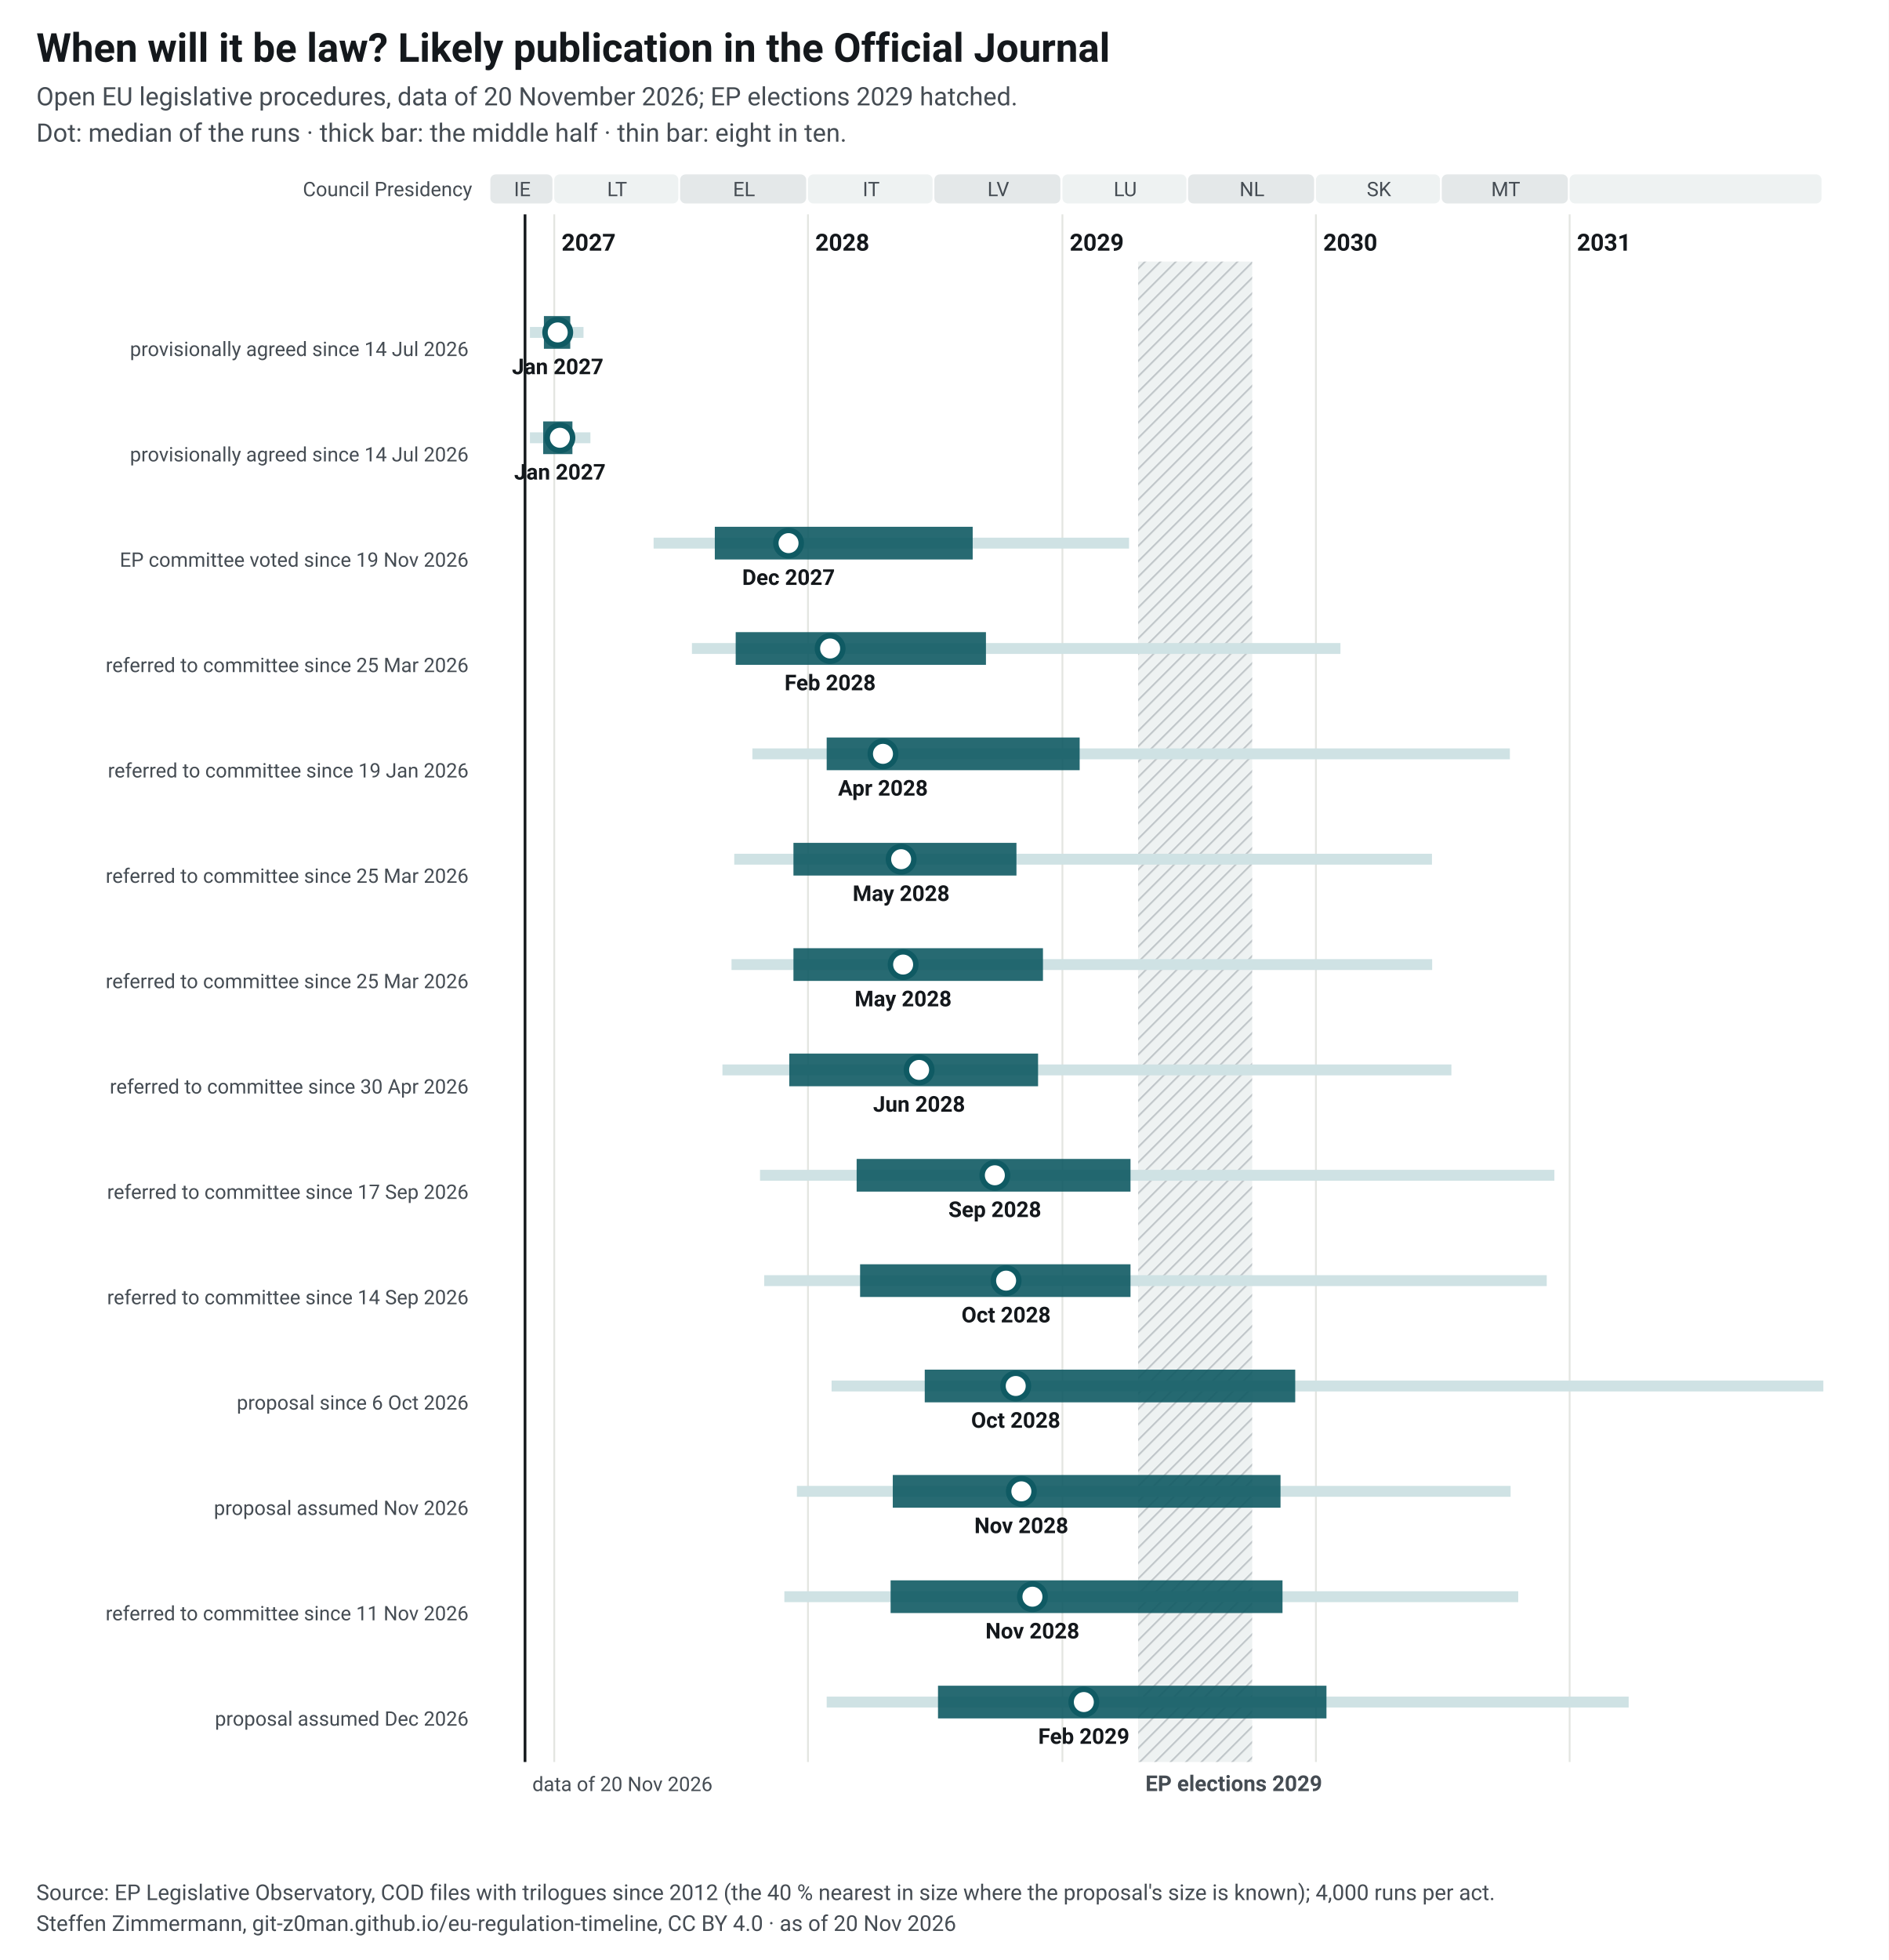
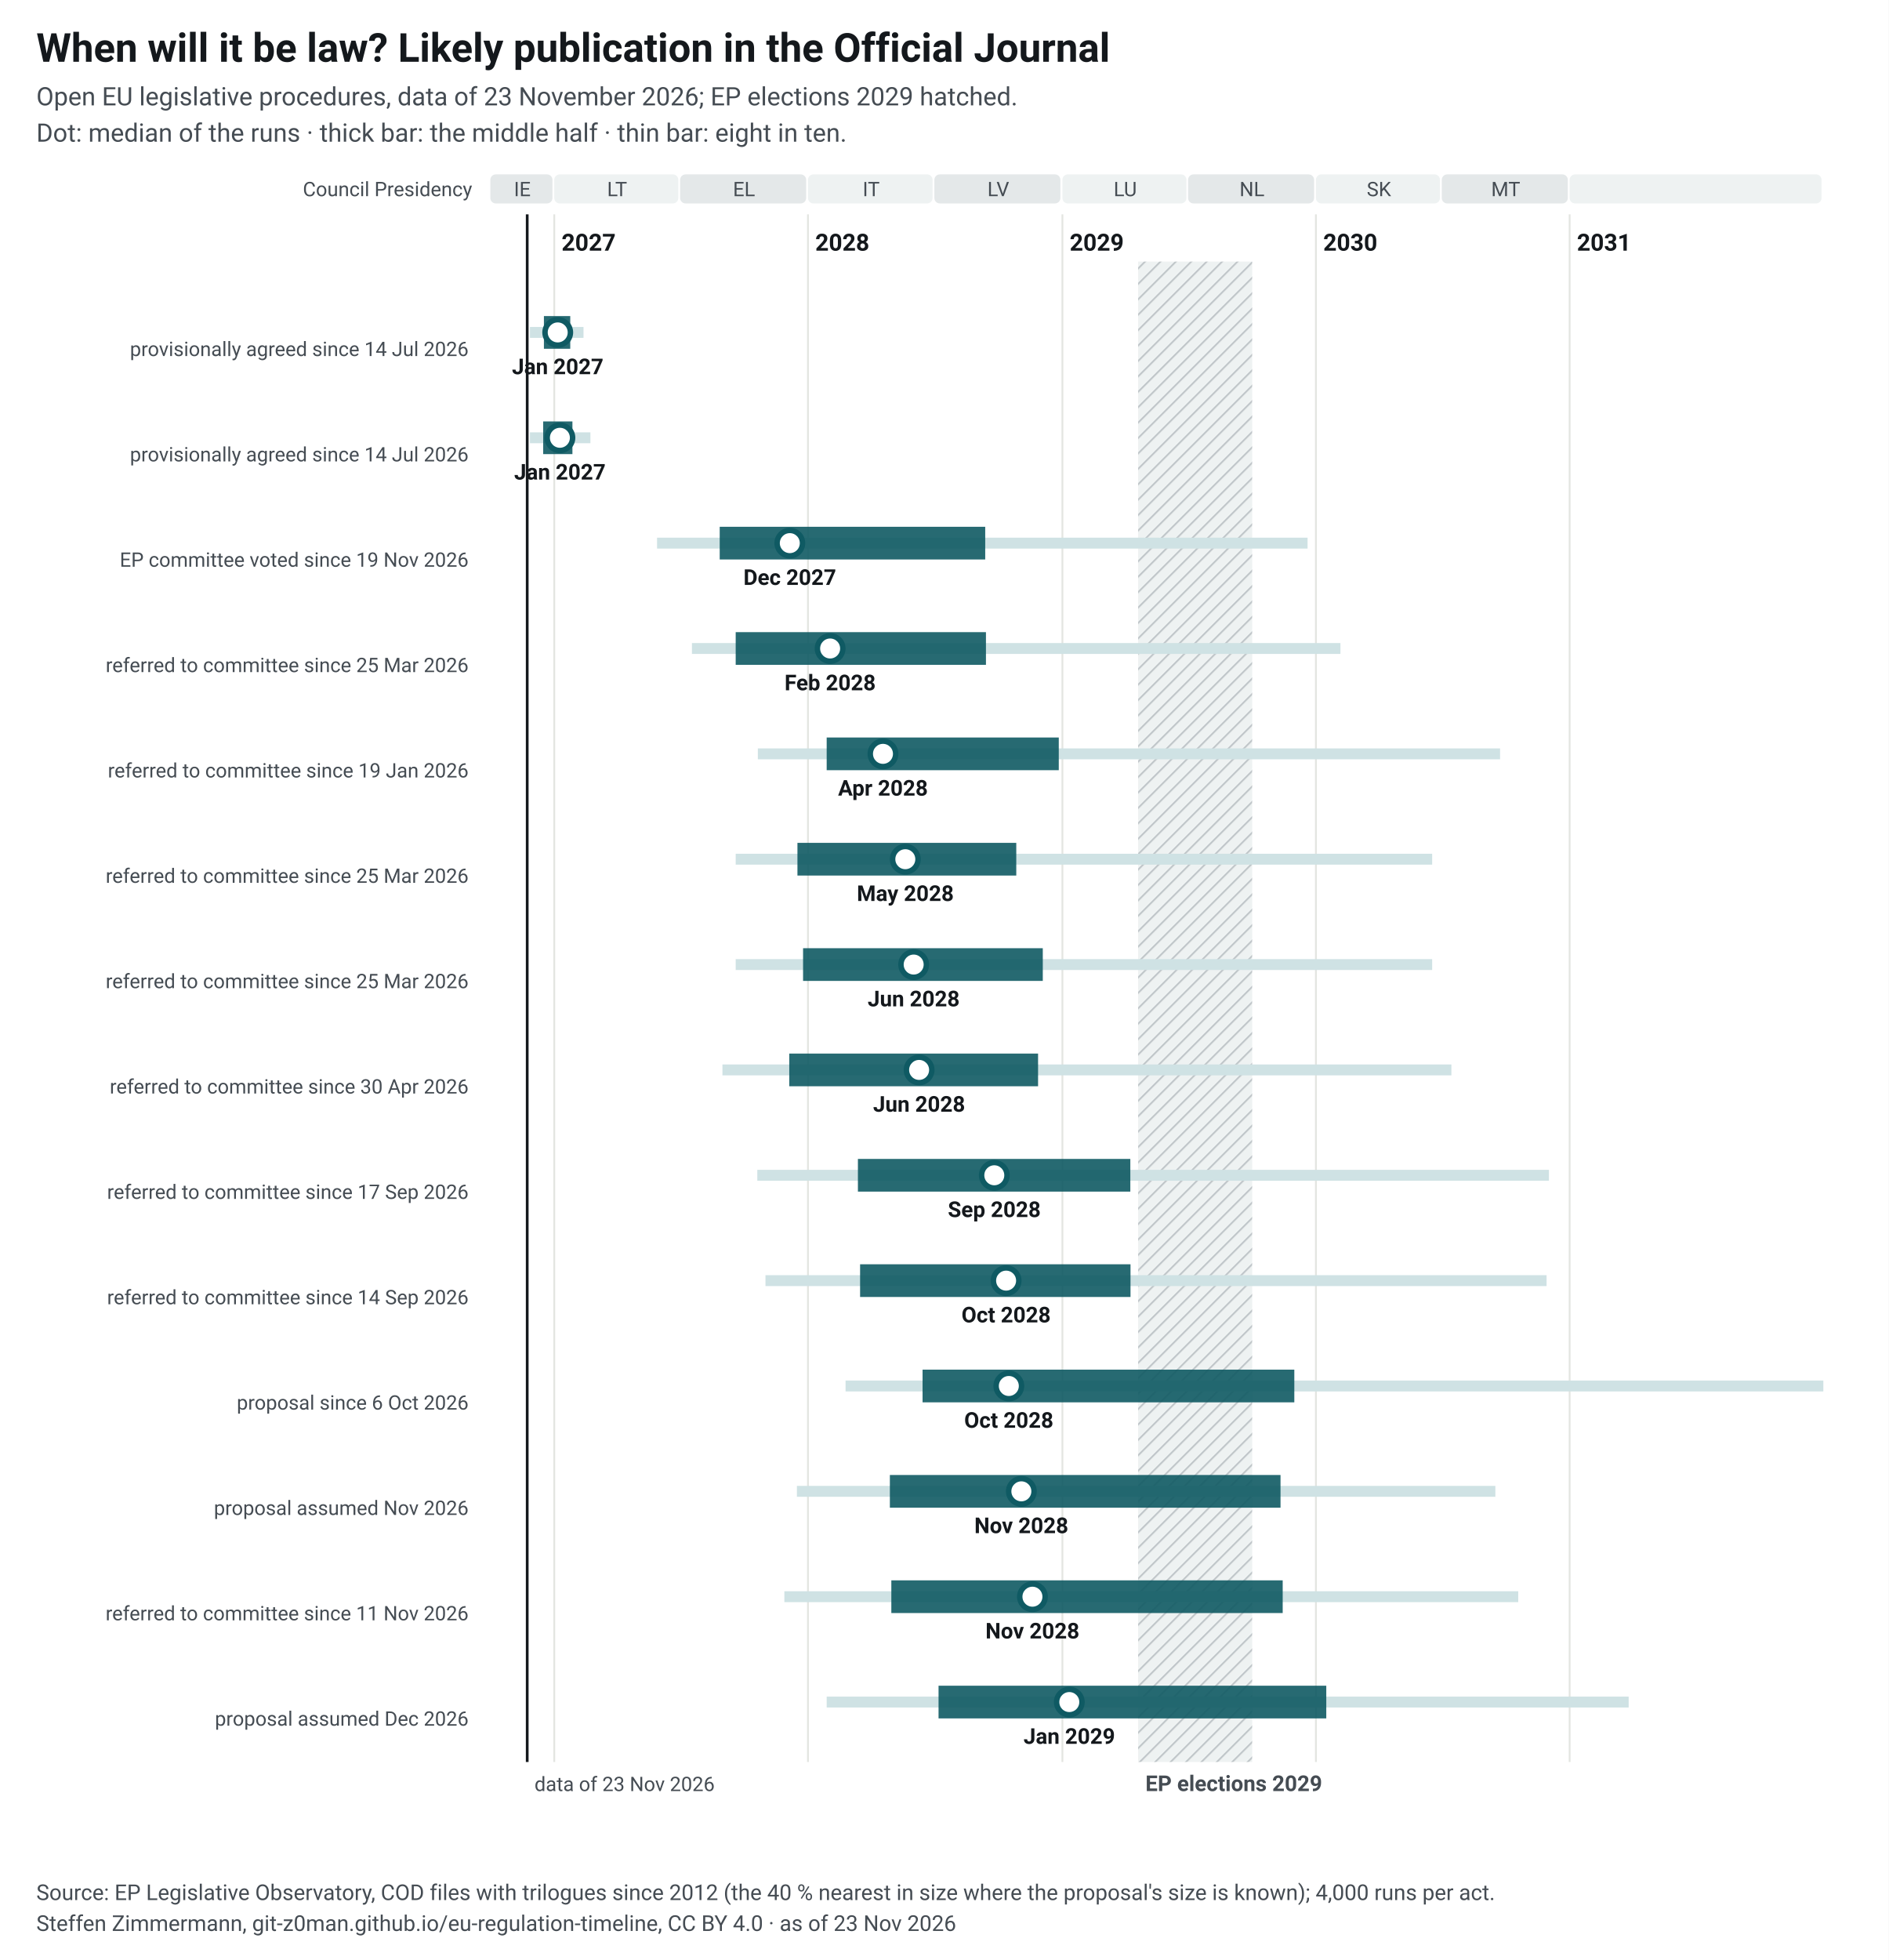
<svg xmlns="http://www.w3.org/2000/svg" width="1040" height="1079" viewBox="0 0 1040 1079" font-family="&quot;Source Sans 3&quot;, system-ui, -apple-system, Segoe UI, Roboto, Arial, sans-serif" font-size="13">
  <style>.ink{fill:#14181c}.mu{fill:#454c53}.gr{stroke:#e3e5e1;stroke-width:1}.pa{fill:#eef2f2}.pb{fill:#e4e8e9}.hb{fill:#eef2f2}.hl{stroke:#c3c9cc}.wt{fill:#454c53}.pt{fill:#14181c;paint-order:stroke;stroke:#fff;stroke-width:4px;stroke-linejoin:round}.pl{stroke:#14181c}.td{stroke:#14181c;stroke-width:1.5}.b50{fill:#0f5a63;opacity:.9}.b80{fill:#cfe2e4}.med{fill:#fff;stroke:#0f5a63}.fx{fill:#14181c}.ini{fill:#e3eeef;stroke:#6e9195;stroke-width:1}.ini80{fill:#a7b7ba}.inim{stroke:#6e9195;stroke-width:2}.c1{stroke:#0f5a63}.c2{stroke:#454c53;stroke-dasharray:7 4}.c3{stroke:#6e9195;stroke-dasharray:2 4}.ax{stroke:#454c53;stroke-width:1}.dn{fill:#0f5a63;stroke:#fff}.de{fill:#fff;stroke:#0f5a63}a text{fill:#0f5a63}.nl-pending{fill:#0f5a63}.nl-adopted{fill:#5b646b}.nl-plan{fill:#fff;stroke:#14181c}.nl-open{fill:none;stroke:#14181c}.nl-q{fill:#14181c}.nl-row{stroke:#e3e5e1;stroke-width:.6}.nl-g-announced{fill:#f1f2f3}.nl-g-pending{fill:#e3eeef}.nl-g-adopted{fill:#eef2f2}</style>
  <rect width="1040" height="1079" fill="#fff" />
  <text x="20" y="34" font-size="22" font-weight="700" class="ink">When will it be law? Likely publication in the Official Journal</text>
-   <text x="20" y="58" font-size="14" class="mu">Open EU legislative procedures, data of 20 November 2026; EP elections 2029 hatched.</text>
+   <text x="20" y="58" font-size="14" class="mu">Open EU legislative procedures, data of 23 November 2026; EP elections 2029 hatched.</text>
  <text x="20" y="78" font-size="14" class="mu">Dot: median of the runs · thick bar: the middle half · thin bar: eight in ten.</text>
  <g transform="translate(20,92)">
    <defs>
      <pattern id="hatch-32" width="6" height="6" patternUnits="userSpaceOnUse" patternTransform="rotate(45)">
        <rect width="6" height="6" class="hb" />
        <line x1="0" y1="0" x2="0" y2="6" class="hl" stroke-width="2" />
      </pattern>
    </defs>
    <rect x="250.0" y="4" width="34.2" height="16" rx="3" class="pb" data-tip="Council Presidency: IE, Jul 2026 to Dec 2026" />
    <text x="267.6" y="16" text-anchor="middle" font-size="11" class="mu">IE</text>
    <rect x="285.2" y="4" width="68.3" height="16" rx="3" class="pa" data-tip="Council Presidency: LT, Jan 2027 to Jun 2027" />
    <text x="319.8" y="16" text-anchor="middle" font-size="11" class="mu">LT</text>
    <rect x="354.5" y="4" width="69.4" height="16" rx="3" class="pb" data-tip="Council Presidency: EL, Jul 2027 to Dec 2027" />
    <text x="389.7" y="16" text-anchor="middle" font-size="11" class="mu">EL</text>
    <rect x="424.9" y="4" width="68.6" height="16" rx="3" class="pa" data-tip="Council Presidency: IT, Jan 2028 to Jun 2028" />
    <text x="459.7" y="16" text-anchor="middle" font-size="11" class="mu">IT</text>
    <rect x="494.5" y="4" width="69.4" height="16" rx="3" class="pb" data-tip="Council Presidency: LV, Jul 2028 to Dec 2028" />
    <text x="529.7" y="16" text-anchor="middle" font-size="11" class="mu">LV</text>
    <rect x="565.0" y="4" width="68.3" height="16" rx="3" class="pa" data-tip="Council Presidency: LU, Jan 2029 to Jun 2029" />
    <text x="599.6" y="16" text-anchor="middle" font-size="11" class="mu">LU</text>
    <rect x="634.2" y="4" width="69.4" height="16" rx="3" class="pb" data-tip="Council Presidency: NL, Jul 2029 to Dec 2029" />
    <text x="669.4" y="16" text-anchor="middle" font-size="11" class="mu">NL</text>
    <rect x="704.6" y="4" width="68.3" height="16" rx="3" class="pa" data-tip="Council Presidency: SK, Jan 2030 to Jun 2030" />
    <text x="739.3" y="16" text-anchor="middle" font-size="11" class="mu">SK</text>
    <rect x="773.9" y="4" width="69.4" height="16" rx="3" class="pb" data-tip="Council Presidency: MT, Jul 2030 to Dec 2030" />
    <text x="809.1" y="16" text-anchor="middle" font-size="11" class="mu">MT</text>
    <rect x="844.3" y="4" width="138.7" height="16" rx="3" class="pa" data-tip="Council Presidency: not decided, Jan 2031 to Dec 2031" />
    <text x="914.2" y="16" text-anchor="middle" font-size="11" class="mu" />
    <line x1="285.2" y1="26" x2="285.2" y2="878" class="gr" />
    <text x="289.2" y="46" font-weight="600" class="ink">2027</text>
    <line x1="424.9" y1="26" x2="424.9" y2="878" class="gr" />
    <text x="428.9" y="46" font-weight="600" class="ink">2028</text>
    <line x1="565.0" y1="26" x2="565.0" y2="878" class="gr" />
    <text x="569.0" y="46" font-weight="600" class="ink">2029</text>
    <line x1="704.6" y1="26" x2="704.6" y2="878" class="gr" />
    <text x="708.6" y="46" font-weight="600" class="ink">2030</text>
    <line x1="844.3" y1="26" x2="844.3" y2="878" class="gr" />
    <text x="848.3" y="46" font-weight="600" class="ink">2031</text>
    <rect x="606.7" y="52" width="62.8" height="826" fill="url(#hatch-32)" data-tip="European elections 2029: Parliament does no legislative work from its last session in April until the new committees vote again in October (assumption, as in 2024; the dates are not set yet)." />
    <text x="610.7" y="894" font-size="12" font-weight="600" class="wt">EP elections 2029</text>
    <text x="240" y="16" text-anchor="end" font-size="11" class="mu">Council Presidency</text>
-     <line x1="269.1" y1="26" x2="269.1" y2="878" class="td" />
-     <text x="273.1" y="894" font-size="11" class="mu">data of 20 Nov 2026</text>
+     <line x1="270.3" y1="26" x2="270.3" y2="878" class="td" />
+     <text x="274.3" y="894" font-size="11" class="mu">data of 23 Nov 2026</text>
    <text x="238" y="88.0" text-anchor="end" font-weight="600" class="ink lnk" />
    <text x="238" y="104.0" text-anchor="end" font-size="11" class="mu">provisionally agreed since 14 Jul 2026</text>
    <rect x="271.8" y="88.0" width="29.5" height="6" class="b80" data-tip="Omnibus IV – Digitalisation and common specifications (Regulation): median Jan 2027; half of the runs Dec 2026 to Jan 2027; eight in ten Nov 2026 to Feb 2027" />
    <rect x="279.5" y="82.0" width="14.5" height="18" class="b50" data-tip="Omnibus IV – Digitalisation and common specifications (Regulation): median Jan 2027; half of the runs Dec 2026 to Jan 2027; eight in ten Nov 2026 to Feb 2027" />
    <circle cx="287.1" cy="91.0" r="7" class="med" stroke-width="3" data-tip="Omnibus IV – Digitalisation and common specifications (Regulation): median Jan 2027; half of the runs Dec 2026 to Jan 2027; eight in ten Nov 2026 to Feb 2027" />
    <text x="287.1" y="114.0" text-anchor="middle" font-size="12" font-weight="600" class="ink">Jan 2027</text>
    <text x="238" y="146.0" text-anchor="end" font-weight="600" class="ink lnk" />
    <text x="238" y="162.0" text-anchor="end" font-size="11" class="mu">provisionally agreed since 14 Jul 2026</text>
    <rect x="271.8" y="146.0" width="33.3" height="6" class="b80" data-tip="Omnibus IV – Digitalisation and common specifications (Directive): median Jan 2027; half of the runs Dec 2026 to Jan 2027; eight in ten Nov 2026 to Feb 2027" />
    <rect x="279.1" y="140.0" width="16.1" height="18" class="b50" data-tip="Omnibus IV – Digitalisation and common specifications (Directive): median Jan 2027; half of the runs Dec 2026 to Jan 2027; eight in ten Nov 2026 to Feb 2027" />
    <circle cx="288.3" cy="149.0" r="7" class="med" stroke-width="3" data-tip="Omnibus IV – Digitalisation and common specifications (Directive): median Jan 2027; half of the runs Dec 2026 to Jan 2027; eight in ten Nov 2026 to Feb 2027" />
    <text x="288.3" y="172.0" text-anchor="middle" font-size="12" font-weight="600" class="ink">Jan 2027</text>
    <text x="238" y="204.0" text-anchor="end" font-weight="600" class="ink lnk" />
    <text x="238" y="220.0" text-anchor="end" font-size="11" class="mu">EP committee voted since 19 Nov 2026</text>
-     <rect x="339.9" y="204.0" width="261.8" height="6" class="b80" data-tip="EU Space Act: median Dec 2027; half of the runs Aug 2027 to Aug 2028; eight in ten May 2027 to Apr 2029" />
-     <rect x="373.6" y="198.0" width="142.0" height="18" class="b50" data-tip="EU Space Act: median Dec 2027; half of the runs Aug 2027 to Aug 2028; eight in ten May 2027 to Apr 2029" />
-     <circle cx="414.2" cy="207.0" r="7" class="med" stroke-width="3" data-tip="EU Space Act: median Dec 2027; half of the runs Aug 2027 to Aug 2028; eight in ten May 2027 to Apr 2029" />
-     <text x="414.2" y="230.0" text-anchor="middle" font-size="12" font-weight="600" class="ink">Dec 2027</text>
+     <rect x="341.8" y="204.0" width="358.2" height="6" class="b80" data-tip="EU Space Act: median Dec 2027; half of the runs Aug 2027 to Sep 2028; eight in ten May 2027 to Dec 2029" />
+     <rect x="376.3" y="198.0" width="146.2" height="18" class="b50" data-tip="EU Space Act: median Dec 2027; half of the runs Aug 2027 to Sep 2028; eight in ten May 2027 to Dec 2029" />
+     <circle cx="414.9" cy="207.0" r="7" class="med" stroke-width="3" data-tip="EU Space Act: median Dec 2027; half of the runs Aug 2027 to Sep 2028; eight in ten May 2027 to Dec 2029" />
+     <text x="414.9" y="230.0" text-anchor="middle" font-size="12" font-weight="600" class="ink">Dec 2027</text>
    <text x="238" y="262.0" text-anchor="end" font-weight="600" class="ink lnk" />
    <text x="238" y="278.0" text-anchor="end" font-size="11" class="mu">referred to committee since 25 Mar 2026</text>
    <rect x="361.0" y="262.0" width="357.1" height="6" class="b80" data-tip="NIS-2 amendment: median Feb 2028; half of the runs Sep 2027 to Sep 2028; eight in ten Jul 2027 to Feb 2030" />
    <rect x="385.1" y="256.0" width="137.8" height="18" class="b50" data-tip="NIS-2 amendment: median Feb 2028; half of the runs Sep 2027 to Sep 2028; eight in ten Jul 2027 to Feb 2030" />
    <circle cx="437.1" cy="265.0" r="7" class="med" stroke-width="3" data-tip="NIS-2 amendment: median Feb 2028; half of the runs Sep 2027 to Sep 2028; eight in ten Jul 2027 to Feb 2030" />
    <text x="437.1" y="288.0" text-anchor="middle" font-size="12" font-weight="600" class="ink">Feb 2028</text>
    <text x="238" y="320.0" text-anchor="end" font-weight="600" class="ink lnk" />
    <text x="238" y="336.0" text-anchor="end" font-size="11" class="mu">referred to committee since 19 Jan 2026</text>
-     <rect x="394.3" y="320.0" width="417.1" height="6" class="b80" data-tip="Digital Omnibus: median Apr 2028; half of the runs Jan 2028 to Jan 2029; eight in ten Oct 2027 to Oct 2030" />
-     <rect x="435.2" y="314.0" width="139.3" height="18" class="b50" data-tip="Digital Omnibus: median Apr 2028; half of the runs Jan 2028 to Jan 2029; eight in ten Oct 2027 to Oct 2030" />
-     <circle cx="466.2" cy="323.0" r="7" class="med" stroke-width="3" data-tip="Digital Omnibus: median Apr 2028; half of the runs Jan 2028 to Jan 2029; eight in ten Oct 2027 to Oct 2030" />
+     <rect x="397.3" y="320.0" width="408.7" height="6" class="b80" data-tip="Digital Omnibus: median Apr 2028; half of the runs Jan 2028 to Dec 2028; eight in ten Oct 2027 to Sep 2030" />
+     <rect x="435.2" y="314.0" width="127.8" height="18" class="b50" data-tip="Digital Omnibus: median Apr 2028; half of the runs Jan 2028 to Dec 2028; eight in ten Oct 2027 to Sep 2030" />
+     <circle cx="466.2" cy="323.0" r="7" class="med" stroke-width="3" data-tip="Digital Omnibus: median Apr 2028; half of the runs Jan 2028 to Dec 2028; eight in ten Oct 2027 to Sep 2030" />
    <text x="466.2" y="346.0" text-anchor="middle" font-size="12" font-weight="600" class="ink">Apr 2028</text>
    <text x="238" y="378.0" text-anchor="end" font-weight="600" class="ink lnk" />
    <text x="238" y="394.0" text-anchor="end" font-size="11" class="mu">referred to committee since 25 Mar 2026</text>
-     <rect x="384.3" y="378.0" width="384.2" height="6" class="b80" data-tip="MDR/IVDR simplification: median May 2028; half of the runs Dec 2027 to Oct 2028; eight in ten Sep 2027 to Jun 2030" />
-     <rect x="416.9" y="372.0" width="122.8" height="18" class="b50" data-tip="MDR/IVDR simplification: median May 2028; half of the runs Dec 2027 to Oct 2028; eight in ten Sep 2027 to Jun 2030" />
-     <circle cx="476.2" cy="381.0" r="7" class="med" stroke-width="3" data-tip="MDR/IVDR simplification: median May 2028; half of the runs Dec 2027 to Oct 2028; eight in ten Sep 2027 to Jun 2030" />
-     <text x="476.2" y="404.0" text-anchor="middle" font-size="12" font-weight="600" class="ink">May 2028</text>
+     <rect x="385.1" y="378.0" width="383.5" height="6" class="b80" data-tip="MDR/IVDR simplification: median May 2028; half of the runs Dec 2027 to Oct 2028; eight in ten Sep 2027 to Jun 2030" />
+     <rect x="419.1" y="372.0" width="120.5" height="18" class="b50" data-tip="MDR/IVDR simplification: median May 2028; half of the runs Dec 2027 to Oct 2028; eight in ten Sep 2027 to Jun 2030" />
+     <circle cx="478.5" cy="381.0" r="7" class="med" stroke-width="3" data-tip="MDR/IVDR simplification: median May 2028; half of the runs Dec 2027 to Oct 2028; eight in ten Sep 2027 to Jun 2030" />
+     <text x="478.5" y="404.0" text-anchor="middle" font-size="12" font-weight="600" class="ink">May 2028</text>
    <text x="238" y="436.0" text-anchor="end" font-weight="600" class="ink lnk" />
    <text x="238" y="452.0" text-anchor="end" font-size="11" class="mu">referred to committee since 25 Mar 2026</text>
-     <rect x="382.8" y="436.0" width="385.8" height="6" class="b80" data-tip="Cybersecurity Act 2: median May 2028; half of the runs Dec 2027 to Dec 2028; eight in ten Sep 2027 to Jun 2030" />
-     <rect x="416.9" y="430.0" width="137.4" height="18" class="b50" data-tip="Cybersecurity Act 2: median May 2028; half of the runs Dec 2027 to Dec 2028; eight in ten Sep 2027 to Jun 2030" />
-     <circle cx="477.3" cy="439.0" r="7" class="med" stroke-width="3" data-tip="Cybersecurity Act 2: median May 2028; half of the runs Dec 2027 to Dec 2028; eight in ten Sep 2027 to Jun 2030" />
-     <text x="477.3" y="462.0" text-anchor="middle" font-size="12" font-weight="600" class="ink">May 2028</text>
+     <rect x="385.1" y="436.0" width="383.5" height="6" class="b80" data-tip="Cybersecurity Act 2: median Jun 2028; half of the runs Dec 2027 to Dec 2028; eight in ten Sep 2027 to Jun 2030" />
+     <rect x="422.2" y="430.0" width="132.0" height="18" class="b50" data-tip="Cybersecurity Act 2: median Jun 2028; half of the runs Dec 2027 to Dec 2028; eight in ten Sep 2027 to Jun 2030" />
+     <circle cx="483.1" cy="439.0" r="7" class="med" stroke-width="3" data-tip="Cybersecurity Act 2: median Jun 2028; half of the runs Dec 2027 to Dec 2028; eight in ten Sep 2027 to Jun 2030" />
+     <text x="483.1" y="462.0" text-anchor="middle" font-size="12" font-weight="600" class="ink">Jun 2028</text>
    <text x="238" y="494.0" text-anchor="end" font-weight="600" class="ink lnk" />
    <text x="238" y="510.0" text-anchor="end" font-size="11" class="mu">referred to committee since 30 Apr 2026</text>
    <rect x="377.8" y="494.0" width="401.4" height="6" class="b80" data-tip="Industrial Accelerator Act: median Jun 2028; half of the runs Dec 2027 to Nov 2028; eight in ten Aug 2027 to Jul 2030" />
    <rect x="414.6" y="488.0" width="137.0" height="18" class="b50" data-tip="Industrial Accelerator Act: median Jun 2028; half of the runs Dec 2027 to Nov 2028; eight in ten Aug 2027 to Jul 2030" />
    <circle cx="486.1" cy="497.0" r="7" class="med" stroke-width="3" data-tip="Industrial Accelerator Act: median Jun 2028; half of the runs Dec 2027 to Nov 2028; eight in ten Aug 2027 to Jul 2030" />
    <text x="486.1" y="520.0" text-anchor="middle" font-size="12" font-weight="600" class="ink">Jun 2028</text>
    <text x="238" y="552.0" text-anchor="end" font-weight="600" class="ink lnk" />
    <text x="238" y="568.0" text-anchor="end" font-size="11" class="mu">referred to committee since 17 Sep 2026</text>
-     <rect x="398.5" y="552.0" width="437.4" height="6" class="b80" data-tip="Cloud and AI Development Act: median Sep 2028; half of the runs Mar 2028 to Apr 2029; eight in ten Oct 2027 to Dec 2030" />
-     <rect x="451.7" y="546.0" width="150.8" height="18" class="b50" data-tip="Cloud and AI Development Act: median Sep 2028; half of the runs Mar 2028 to Apr 2029; eight in ten Oct 2027 to Dec 2030" />
-     <circle cx="527.8" cy="555.0" r="7" class="med" stroke-width="3" data-tip="Cloud and AI Development Act: median Sep 2028; half of the runs Mar 2028 to Apr 2029; eight in ten Oct 2027 to Dec 2030" />
-     <text x="527.8" y="578.0" text-anchor="middle" font-size="12" font-weight="600" class="ink">Sep 2028</text>
+     <rect x="397.0" y="552.0" width="435.9" height="6" class="b80" data-tip="Cloud and AI Development Act: median Sep 2028; half of the runs Mar 2028 to Apr 2029; eight in ten Oct 2027 to Dec 2030" />
+     <rect x="452.4" y="546.0" width="150.0" height="18" class="b50" data-tip="Cloud and AI Development Act: median Sep 2028; half of the runs Mar 2028 to Apr 2029; eight in ten Oct 2027 to Dec 2030" />
+     <circle cx="527.5" cy="555.0" r="7" class="med" stroke-width="3" data-tip="Cloud and AI Development Act: median Sep 2028; half of the runs Mar 2028 to Apr 2029; eight in ten Oct 2027 to Dec 2030" />
+     <text x="527.5" y="578.0" text-anchor="middle" font-size="12" font-weight="600" class="ink">Sep 2028</text>
    <text x="238" y="610.0" text-anchor="end" font-weight="600" class="ink lnk" />
    <text x="238" y="626.0" text-anchor="end" font-size="11" class="mu">referred to committee since 14 Sep 2026</text>
-     <rect x="400.8" y="610.0" width="430.9" height="6" class="b80" data-tip="Chips Act 2.0: median Oct 2028; half of the runs Mar 2028 to Apr 2029; eight in ten Oct 2027 to Nov 2030" />
-     <rect x="453.6" y="604.0" width="148.9" height="18" class="b50" data-tip="Chips Act 2.0: median Oct 2028; half of the runs Mar 2028 to Apr 2029; eight in ten Oct 2027 to Nov 2030" />
-     <circle cx="534.0" cy="613.0" r="7" class="med" stroke-width="3" data-tip="Chips Act 2.0: median Oct 2028; half of the runs Mar 2028 to Apr 2029; eight in ten Oct 2027 to Nov 2030" />
+     <rect x="401.5" y="610.0" width="430.1" height="6" class="b80" data-tip="Chips Act 2.0: median Oct 2028; half of the runs Mar 2028 to Apr 2029; eight in ten Nov 2027 to Nov 2030" />
+     <rect x="453.6" y="604.0" width="148.9" height="18" class="b50" data-tip="Chips Act 2.0: median Oct 2028; half of the runs Mar 2028 to Apr 2029; eight in ten Nov 2027 to Nov 2030" />
+     <circle cx="534.0" cy="613.0" r="7" class="med" stroke-width="3" data-tip="Chips Act 2.0: median Oct 2028; half of the runs Mar 2028 to Apr 2029; eight in ten Nov 2027 to Nov 2030" />
    <text x="534.0" y="636.0" text-anchor="middle" font-size="12" font-weight="600" class="ink">Oct 2028</text>
    <text x="238" y="668.0" text-anchor="end" font-weight="600" class="ink lnk" />
    <text x="238" y="684.0" text-anchor="end" font-size="11" class="mu">proposal since 6 Oct 2026</text>
-     <rect x="437.9" y="668.0" width="546.1" height="6" class="b80" data-tip="New Standardisation Regulation: median Oct 2028; half of the runs Jun 2028 to Dec 2029; eight in ten Feb 2028 to Feb 2032" />
-     <rect x="489.2" y="662.0" width="204.0" height="18" class="b50" data-tip="New Standardisation Regulation: median Oct 2028; half of the runs Jun 2028 to Dec 2029; eight in ten Feb 2028 to Feb 2032" />
-     <circle cx="539.3" cy="671.0" r="7" class="med" stroke-width="3" data-tip="New Standardisation Regulation: median Oct 2028; half of the runs Jun 2028 to Dec 2029; eight in ten Feb 2028 to Feb 2032" />
-     <text x="539.3" y="694.0" text-anchor="middle" font-size="12" font-weight="600" class="ink">Oct 2028</text>
+     <rect x="445.6" y="668.0" width="538.4" height="6" class="b80" data-tip="New Standardisation Regulation: median Oct 2028; half of the runs Jun 2028 to Dec 2029; eight in ten Feb 2028 to Apr 2032" />
+     <rect x="488.0" y="662.0" width="204.7" height="18" class="b50" data-tip="New Standardisation Regulation: median Oct 2028; half of the runs Jun 2028 to Dec 2029; eight in ten Feb 2028 to Apr 2032" />
+     <circle cx="535.5" cy="671.0" r="7" class="med" stroke-width="3" data-tip="New Standardisation Regulation: median Oct 2028; half of the runs Jun 2028 to Dec 2029; eight in ten Feb 2028 to Apr 2032" />
+     <text x="535.5" y="694.0" text-anchor="middle" font-size="12" font-weight="600" class="ink">Oct 2028</text>
    <text x="238" y="726.0" text-anchor="end" font-weight="600" class="ink lnk" />
    <text x="238" y="742.0" text-anchor="end" font-size="11" class="mu">proposal assumed Nov 2026</text>
-     <rect x="418.8" y="726.0" width="393.0" height="6" class="b80" data-tip="Quantum Act: median Nov 2028; half of the runs May 2028 to Nov 2029; eight in ten Dec 2027 to Oct 2030" />
-     <rect x="471.6" y="720.0" width="213.5" height="18" class="b50" data-tip="Quantum Act: median Nov 2028; half of the runs May 2028 to Nov 2029; eight in ten Dec 2027 to Oct 2030" />
-     <circle cx="542.4" cy="729.0" r="7" class="med" stroke-width="3" data-tip="Quantum Act: median Nov 2028; half of the runs May 2028 to Nov 2029; eight in ten Dec 2027 to Oct 2030" />
+     <rect x="418.8" y="726.0" width="384.6" height="6" class="b80" data-tip="Quantum Act: median Nov 2028; half of the runs Apr 2028 to Nov 2029; eight in ten Dec 2027 to Sep 2030" />
+     <rect x="470.0" y="720.0" width="215.1" height="18" class="b50" data-tip="Quantum Act: median Nov 2028; half of the runs Apr 2028 to Nov 2029; eight in ten Dec 2027 to Sep 2030" />
+     <circle cx="542.4" cy="729.0" r="7" class="med" stroke-width="3" data-tip="Quantum Act: median Nov 2028; half of the runs Apr 2028 to Nov 2029; eight in ten Dec 2027 to Sep 2030" />
    <text x="542.4" y="752.0" text-anchor="middle" font-size="12" font-weight="600" class="ink">Nov 2028</text>
    <text x="238" y="784.0" text-anchor="end" font-weight="600" class="ink lnk" />
    <text x="238" y="800.0" text-anchor="end" font-size="11" class="mu">referred to committee since 11 Nov 2026</text>
    <rect x="411.9" y="784.0" width="404.1" height="6" class="b80" data-tip="Public Procurement Act: median Nov 2028; half of the runs Apr 2028 to Nov 2029; eight in ten Nov 2027 to Oct 2030" />
-     <rect x="470.4" y="778.0" width="215.8" height="18" class="b50" data-tip="Public Procurement Act: median Nov 2028; half of the runs Apr 2028 to Nov 2029; eight in ten Nov 2027 to Oct 2030" />
+     <rect x="470.8" y="778.0" width="215.5" height="18" class="b50" data-tip="Public Procurement Act: median Nov 2028; half of the runs Apr 2028 to Nov 2029; eight in ten Nov 2027 to Oct 2030" />
    <circle cx="548.5" cy="787.0" r="7" class="med" stroke-width="3" data-tip="Public Procurement Act: median Nov 2028; half of the runs Apr 2028 to Nov 2029; eight in ten Nov 2027 to Oct 2030" />
    <text x="548.5" y="810.0" text-anchor="middle" font-size="12" font-weight="600" class="ink">Nov 2028</text>
    <text x="238" y="842.0" text-anchor="end" font-weight="600" class="ink lnk" />
    <text x="238" y="858.0" text-anchor="end" font-size="11" class="mu">proposal assumed Dec 2026</text>
-     <rect x="435.2" y="842.0" width="441.6" height="6" class="b80" data-tip="European Product Act: median Feb 2029; half of the runs Jul 2028 to Jan 2030; eight in ten Jan 2028 to Mar 2031" />
-     <rect x="496.5" y="836.0" width="213.9" height="18" class="b50" data-tip="European Product Act: median Feb 2029; half of the runs Jul 2028 to Jan 2030; eight in ten Jan 2028 to Mar 2031" />
-     <circle cx="576.8" cy="845.0" r="7" class="med" stroke-width="3" data-tip="European Product Act: median Feb 2029; half of the runs Jul 2028 to Jan 2030; eight in ten Jan 2028 to Mar 2031" />
-     <text x="576.8" y="868.0" text-anchor="middle" font-size="12" font-weight="600" class="ink">Feb 2029</text>
+     <rect x="435.2" y="842.0" width="441.6" height="6" class="b80" data-tip="European Product Act: median Jan 2029; half of the runs Jul 2028 to Jan 2030; eight in ten Jan 2028 to Mar 2031" />
+     <rect x="496.8" y="836.0" width="213.5" height="18" class="b50" data-tip="European Product Act: median Jan 2029; half of the runs Jul 2028 to Jan 2030; eight in ten Jan 2028 to Mar 2031" />
+     <circle cx="568.8" cy="845.0" r="7" class="med" stroke-width="3" data-tip="European Product Act: median Jan 2029; half of the runs Jul 2028 to Jan 2030; eight in ten Jan 2028 to Mar 2031" />
+     <text x="568.8" y="868.0" text-anchor="middle" font-size="12" font-weight="600" class="ink">Jan 2029</text>
  </g>
  <text x="20" y="1046" font-size="12" class="mu">Source: EP Legislative Observatory, COD files with trilogues since 2012 (the 40 % nearest in size where the proposal's size is known); 4,000 runs per act.</text>
-   <text x="20" y="1063" font-size="12" class="mu">Steffen Zimmermann, git-z0man.github.io/eu-regulation-timeline, CC BY 4.0 · as of 20 Nov 2026</text>
+   <text x="20" y="1063" font-size="12" class="mu">Steffen Zimmermann, git-z0man.github.io/eu-regulation-timeline, CC BY 4.0 · as of 23 Nov 2026</text>
</svg>
